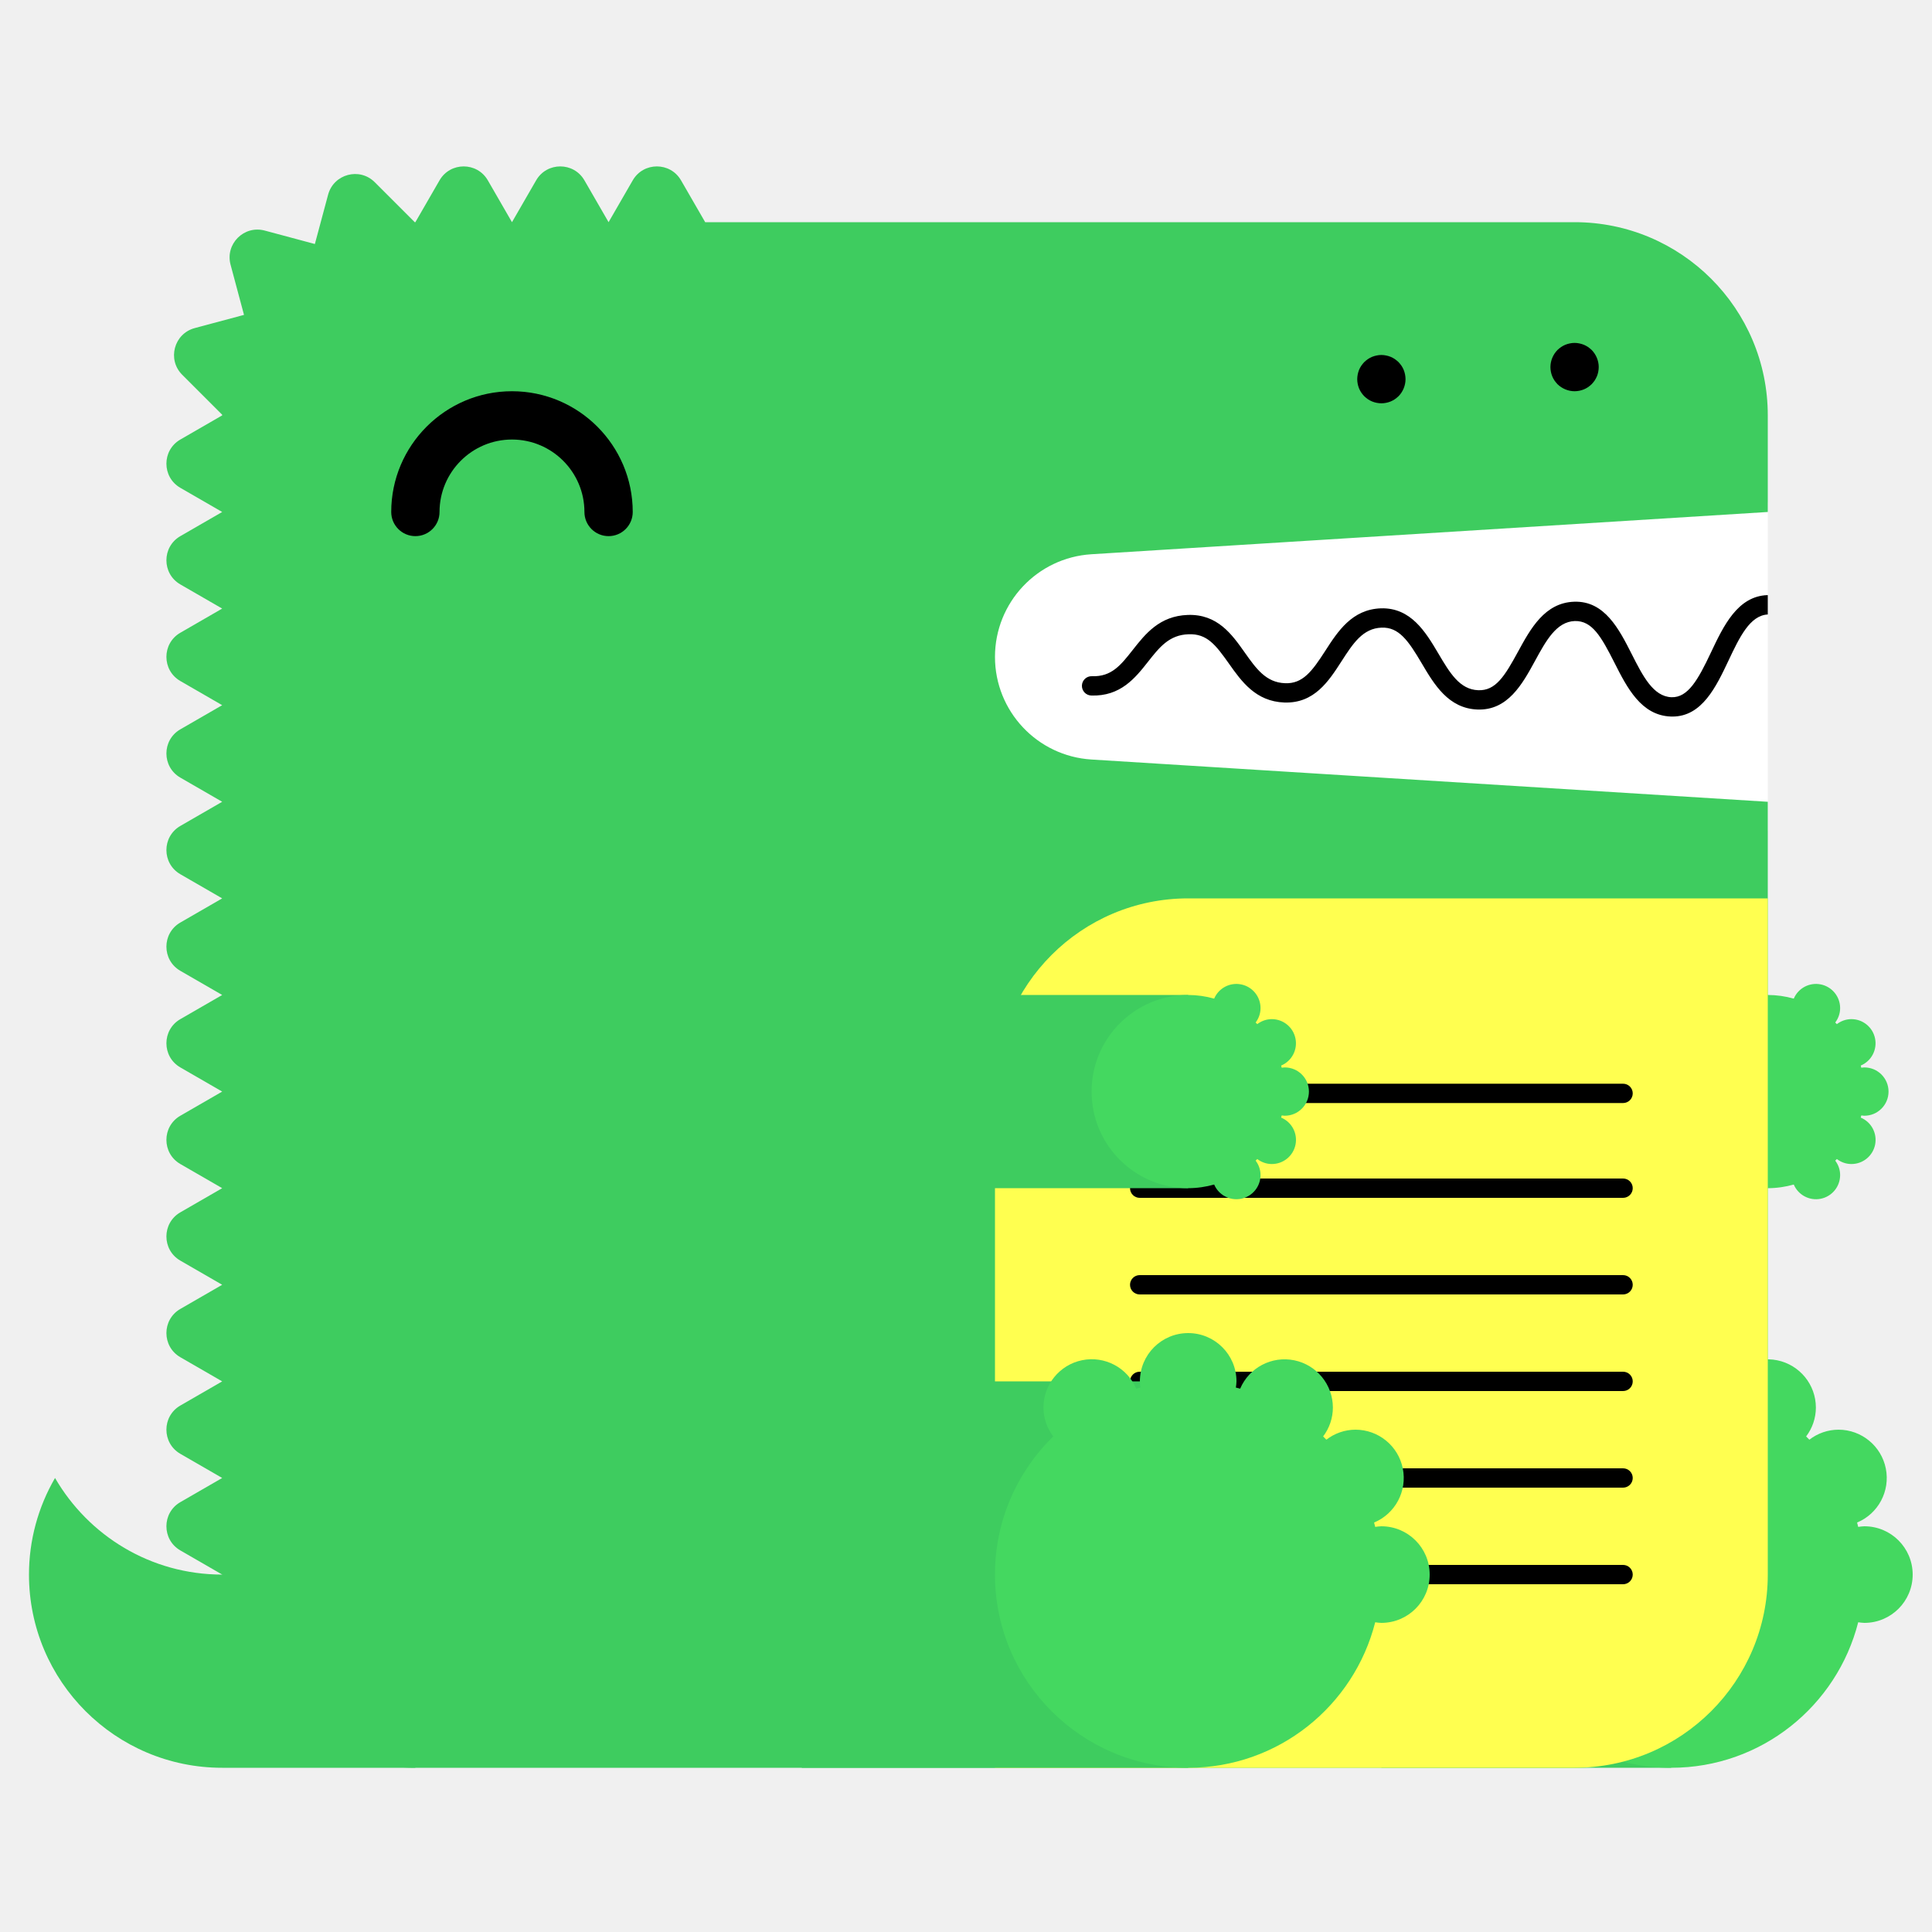
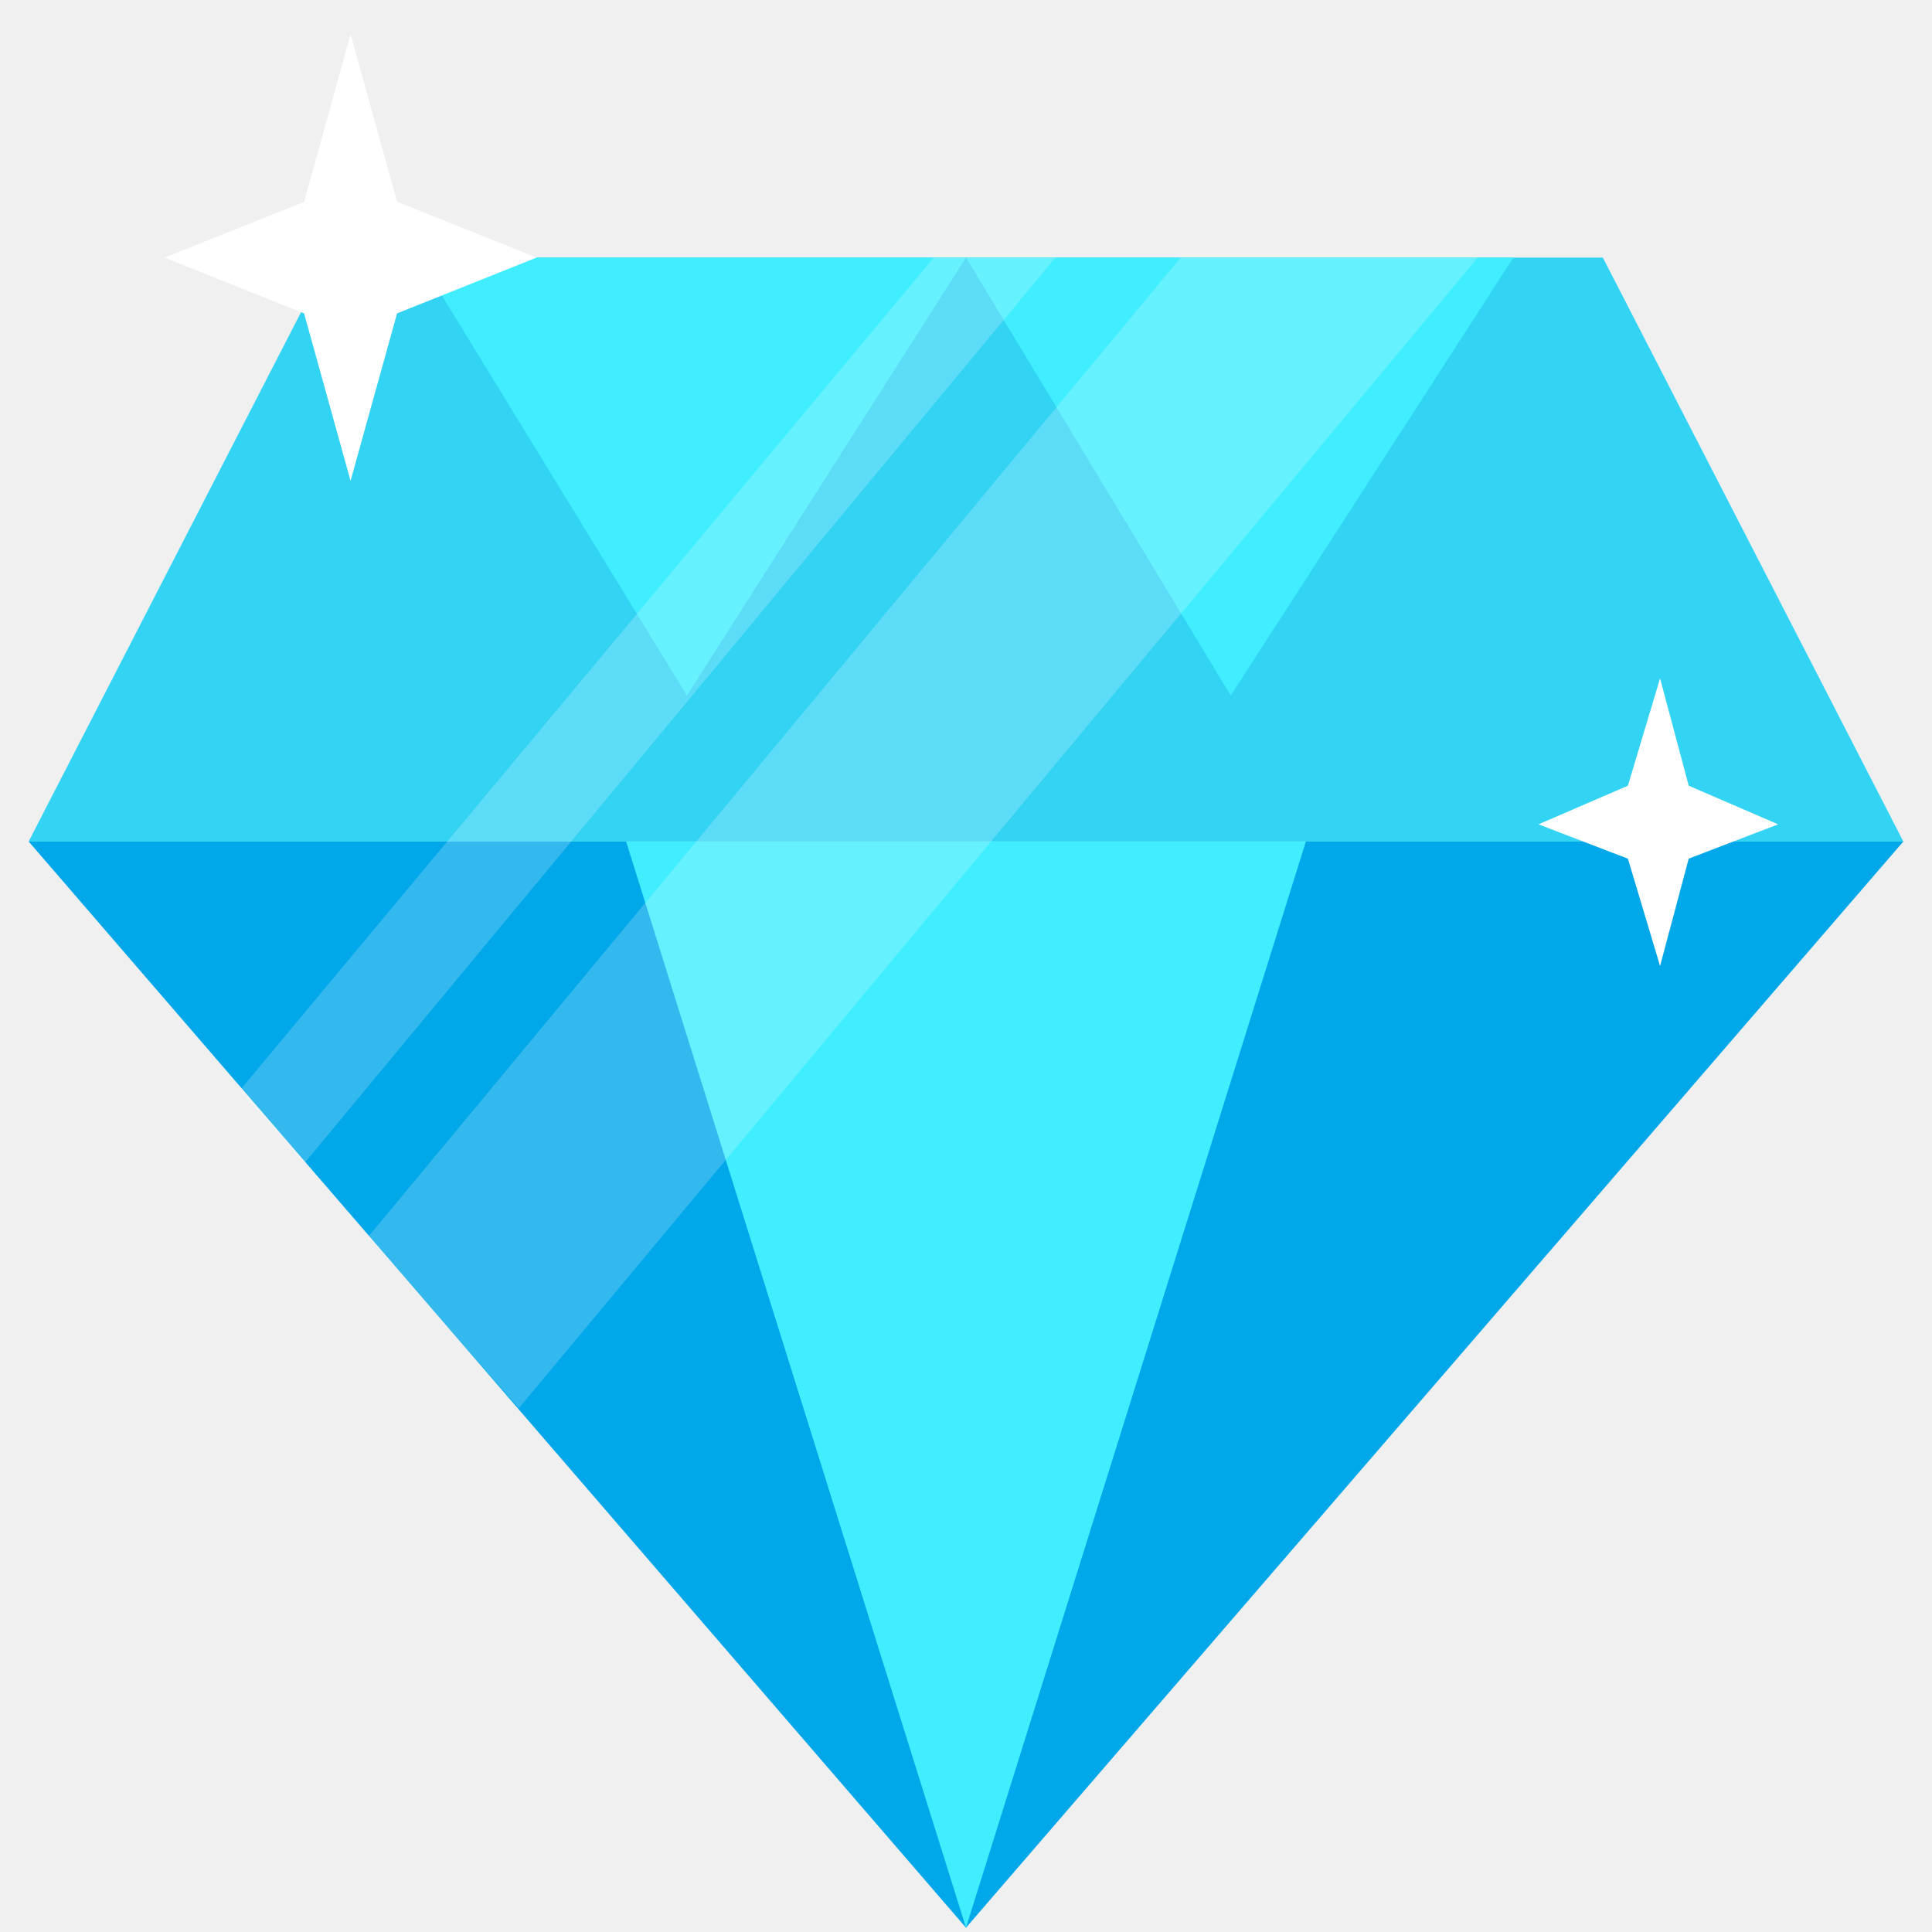
- <svg xmlns="http://www.w3.org/2000/svg" width="200" height="200" viewBox="0 0 200 200">
-   <g fill="none" fill-rule="evenodd">
-     <path fill="#FFF" d="M99 52h84v34H99z" />
-     <path d="M23 163c-7.398 0-13.843-4.027-17.303-10A19.886 19.886 0 0 0 3 163c0 11.046 8.954 20 20 20h20v-20H23z" fill="#3ECC5F" />
-     <path d="M112.98 57.376L183 53V43c0-11.046-8.954-20-20-20H73l-2.5-4.33c-1.112-1.925-3.889-1.925-5 0L63 23l-2.5-4.33c-1.111-1.925-3.889-1.925-5 0L53 23l-2.5-4.33c-1.111-1.925-3.889-1.925-5 0L43 23c-.022 0-.042.003-.065.003l-4.142-4.141c-1.57-1.571-4.252-.853-4.828 1.294l-1.369 5.104-5.192-1.392c-2.148-.575-4.111 1.389-3.535 3.536l1.39 5.193-5.102 1.367c-2.148.576-2.867 3.259-1.296 4.83l4.142 4.142c0 .021-.003.042-.003.064l-4.33 2.5c-1.925 1.111-1.925 3.889 0 5L23 53l-4.33 2.5c-1.925 1.111-1.925 3.889 0 5L23 63l-4.33 2.5c-1.925 1.111-1.925 3.889 0 5L23 73l-4.33 2.5c-1.925 1.111-1.925 3.889 0 5L23 83l-4.33 2.5c-1.925 1.111-1.925 3.889 0 5L23 93l-4.33 2.5c-1.925 1.111-1.925 3.889 0 5L23 103l-4.33 2.5c-1.925 1.111-1.925 3.889 0 5L23 113l-4.33 2.5c-1.925 1.111-1.925 3.889 0 5L23 123l-4.33 2.5c-1.925 1.111-1.925 3.889 0 5L23 133l-4.33 2.5c-1.925 1.111-1.925 3.889 0 5L23 143l-4.33 2.5c-1.925 1.111-1.925 3.889 0 5L23 153l-4.33 2.5c-1.925 1.111-1.925 3.889 0 5L23 163c0 11.046 8.954 20 20 20h120c11.046 0 20-8.954 20-20V83l-70.02-4.376A10.645 10.645 0 0 1 103 68c0-5.621 4.37-10.273 9.98-10.624" fill="#3ECC5F" />
-     <path fill="#3ECC5F" d="M143 183h30v-40h-30z" />
-     <path d="M193 158c-.219 0-.428.037-.639.064-.038-.15-.074-.301-.116-.451A5 5 0 0 0 190.32 148a4.96 4.96 0 0 0-3.016 1.036 26.531 26.531 0 0 0-.335-.336 4.955 4.955 0 0 0 1.011-2.987 5 5 0 0 0-9.599-1.959c-.148-.042-.297-.077-.445-.115.027-.211.064-.42.064-.639a5 5 0 0 0-5-5 5 5 0 0 0-5 5c0 .219.037.428.064.639-.148.038-.297.073-.445.115a4.998 4.998 0 0 0-9.599 1.959c0 1.125.384 2.151 1.011 2.987-3.717 3.632-6.031 8.693-6.031 14.3 0 11.046 8.954 20 20 20 9.339 0 17.16-6.41 19.361-15.064.211.027.42.064.639.064a5 5 0 0 0 5-5 5 5 0 0 0-5-5" fill="#44D860" />
-     <path fill="#3ECC5F" d="M153 123h30v-20h-30z" />
-     <path d="M193 115.5a2.5 2.5 0 1 0 0-5c-.109 0-.214.019-.319.032-.02-.075-.037-.15-.058-.225a2.501 2.501 0 0 0-.963-4.807c-.569 0-1.088.197-1.508.518a6.653 6.653 0 0 0-.168-.168c.314-.417.506-.931.506-1.494a2.5 2.5 0 0 0-4.8-.979A9.987 9.987 0 0 0 183 103c-5.522 0-10 4.478-10 10s4.478 10 10 10c.934 0 1.833-.138 2.69-.377a2.5 2.5 0 0 0 4.8-.979c0-.563-.192-1.077-.506-1.494.057-.055.113-.111.168-.168.42.321.939.518 1.508.518a2.5 2.5 0 0 0 .963-4.807c.021-.074.038-.15.058-.225.105.013.21.032.319.032" fill="#44D860" />
-     <path d="M63 55.5a2.5 2.5 0 0 1-2.5-2.5c0-4.136-3.364-7.5-7.5-7.5s-7.5 3.364-7.5 7.5a2.5 2.5 0 1 1-5 0c0-6.893 5.607-12.5 12.5-12.5S65.5 46.107 65.5 53a2.5 2.5 0 0 1-2.5 2.5" fill="#000" />
-     <path d="M103 183h60c11.046 0 20-8.954 20-20V93h-60c-11.046 0-20 8.954-20 20v70z" fill="#FFFF50" />
-     <path d="M168.02 124h-50.04a1 1 0 1 1 0-2h50.04a1 1 0 1 1 0 2m0 20h-50.04a1 1 0 1 1 0-2h50.04a1 1 0 1 1 0 2m0 20h-50.04a1 1 0 1 1 0-2h50.04a1 1 0 1 1 0 2m0-49.814h-50.04a1 1 0 1 1 0-2h50.04a1 1 0 1 1 0 2m0 19.814h-50.04a1 1 0 1 1 0-2h50.04a1 1 0 1 1 0 2m0 20h-50.04a1 1 0 1 1 0-2h50.04a1 1 0 1 1 0 2M183 61.611c-.012 0-.022-.006-.034-.005-3.09.105-4.552 3.196-5.842 5.923-1.346 2.85-2.387 4.703-4.093 4.647-1.889-.068-2.969-2.202-4.113-4.46-1.314-2.594-2.814-5.536-5.963-5.426-3.046.104-4.513 2.794-5.807 5.167-1.377 2.528-2.314 4.065-4.121 3.994-1.927-.07-2.951-1.805-4.136-3.813-1.321-2.236-2.848-4.75-5.936-4.664-2.994.103-4.465 2.385-5.763 4.4-1.373 2.13-2.335 3.428-4.165 3.351-1.973-.07-2.992-1.51-4.171-3.177-1.324-1.873-2.816-3.993-5.895-3.89-2.928.1-4.399 1.97-5.696 3.618-1.232 1.564-2.194 2.802-4.229 2.724a1 1 0 0 0-.072 2c3.017.101 4.545-1.8 5.872-3.487 1.177-1.496 2.193-2.787 4.193-2.855 1.926-.082 2.829 1.115 4.195 3.045 1.297 1.834 2.769 3.914 5.731 4.021 3.103.104 4.596-2.215 5.918-4.267 1.182-1.834 2.202-3.417 4.15-3.484 1.793-.067 2.769 1.35 4.145 3.681 1.297 2.197 2.766 4.686 5.787 4.796 3.125.108 4.634-2.62 5.949-5.035 1.139-2.088 2.214-4.06 4.119-4.126 1.793-.042 2.728 1.595 4.111 4.33 1.292 2.553 2.757 5.445 5.825 5.556l.169.003c3.064 0 4.518-3.075 5.805-5.794 1.139-2.41 2.217-4.68 4.067-4.773v-2z" fill="#000" />
-     <path fill="#3ECC5F" d="M83 183h40v-40H83z" />
-     <path d="M143 158c-.219 0-.428.037-.639.064-.038-.15-.074-.301-.116-.451A5 5 0 0 0 140.32 148a4.96 4.96 0 0 0-3.016 1.036 26.531 26.531 0 0 0-.335-.336 4.955 4.955 0 0 0 1.011-2.987 5 5 0 0 0-9.599-1.959c-.148-.042-.297-.077-.445-.115.027-.211.064-.42.064-.639a5 5 0 0 0-5-5 5 5 0 0 0-5 5c0 .219.037.428.064.639-.148.038-.297.073-.445.115a4.998 4.998 0 0 0-9.599 1.959c0 1.125.384 2.151 1.011 2.987-3.717 3.632-6.031 8.693-6.031 14.3 0 11.046 8.954 20 20 20 9.339 0 17.16-6.41 19.361-15.064.211.027.42.064.639.064a5 5 0 0 0 5-5 5 5 0 0 0-5-5" fill="#44D860" />
-     <path fill="#3ECC5F" d="M83 123h40v-20H83z" />
-     <path d="M133 115.5a2.5 2.5 0 1 0 0-5c-.109 0-.214.019-.319.032-.02-.075-.037-.15-.058-.225a2.501 2.501 0 0 0-.963-4.807c-.569 0-1.088.197-1.508.518a6.653 6.653 0 0 0-.168-.168c.314-.417.506-.931.506-1.494a2.5 2.5 0 0 0-4.8-.979A9.987 9.987 0 0 0 123 103c-5.522 0-10 4.478-10 10s4.478 10 10 10c.934 0 1.833-.138 2.69-.377a2.5 2.5 0 0 0 4.8-.979c0-.563-.192-1.077-.506-1.494.057-.055.113-.111.168-.168.42.321.939.518 1.508.518a2.5 2.5 0 0 0 .963-4.807c.021-.074.038-.15.058-.225.105.013.21.032.319.032" fill="#44D860" />
-     <path d="M143 41.75c-.16 0-.33-.02-.49-.05a2.52 2.52 0 0 1-.47-.14c-.15-.06-.29-.14-.431-.23-.13-.09-.259-.2-.38-.31-.109-.12-.219-.24-.309-.38s-.17-.28-.231-.43a2.619 2.619 0 0 1-.189-.96c0-.16.02-.33.05-.49.03-.16.08-.31.139-.47.061-.15.141-.29.231-.43.09-.13.2-.26.309-.38.121-.11.25-.22.38-.31.141-.09.281-.17.431-.23.149-.06.31-.11.47-.14.32-.07.65-.07.98 0 .159.03.32.08.47.14.149.06.29.14.43.23.13.09.259.2.38.31.11.12.22.25.31.38.09.14.17.28.23.43.06.16.11.31.14.47.029.16.05.33.05.49 0 .66-.271 1.31-.73 1.77-.121.11-.25.22-.38.31-.14.09-.281.17-.43.23a2.565 2.565 0 0 1-.96.19m20-1.25c-.66 0-1.3-.27-1.771-.73a3.802 3.802 0 0 1-.309-.38c-.09-.14-.17-.28-.231-.43a2.619 2.619 0 0 1-.189-.96c0-.66.27-1.3.729-1.77.121-.11.25-.22.38-.31.141-.09.281-.17.431-.23.149-.06.31-.11.47-.14.32-.07.66-.07.98 0 .159.03.32.08.47.14.149.06.29.14.43.23.13.09.259.2.38.31.459.47.73 1.11.73 1.77 0 .16-.021.33-.05.49-.03.16-.08.32-.14.47-.07.15-.14.29-.23.43-.09.13-.2.26-.31.38-.121.11-.25.22-.38.31-.14.09-.281.17-.43.23a2.565 2.565 0 0 1-.96.19" fill="#000" />
+ <svg xmlns="http://www.w3.org/2000/svg" width="40" height="40">
+   <g fill="none">
+     <path fill="#00A8EA" d="M20 39.911.593 17.422h38.814z" />
+     <path fill="#33D3F4" d="M33.185 5.333H6.815L.593 17.423h38.814z" />
+     <path fill="#40EEFF" d="m20 39.911-7.037-22.489h14.074zM14.222 14.4 8.667 5.333H20zm11.259 0L20 5.333h11.333z" />
+     <path fill="#FFF" d="M6.296 6.489 3.407 5.333l2.89-1.155L7.258.71l.963 3.467 2.89 1.155-2.89 1.156-.963 3.467zm27.408 11.289-1.852-.711 1.852-.8.666-2.223.593 2.223 1.852.8-1.852.71L34.37 20z" />
+     <path d="M21.852 5.333 6.296 24.09l-1.333-1.511 14.37-17.245zm8.741 0L10.74 29.156 7.63 25.6 24.444 5.333z" opacity=".2" fill="#FFF" />
  </g>
</svg>
